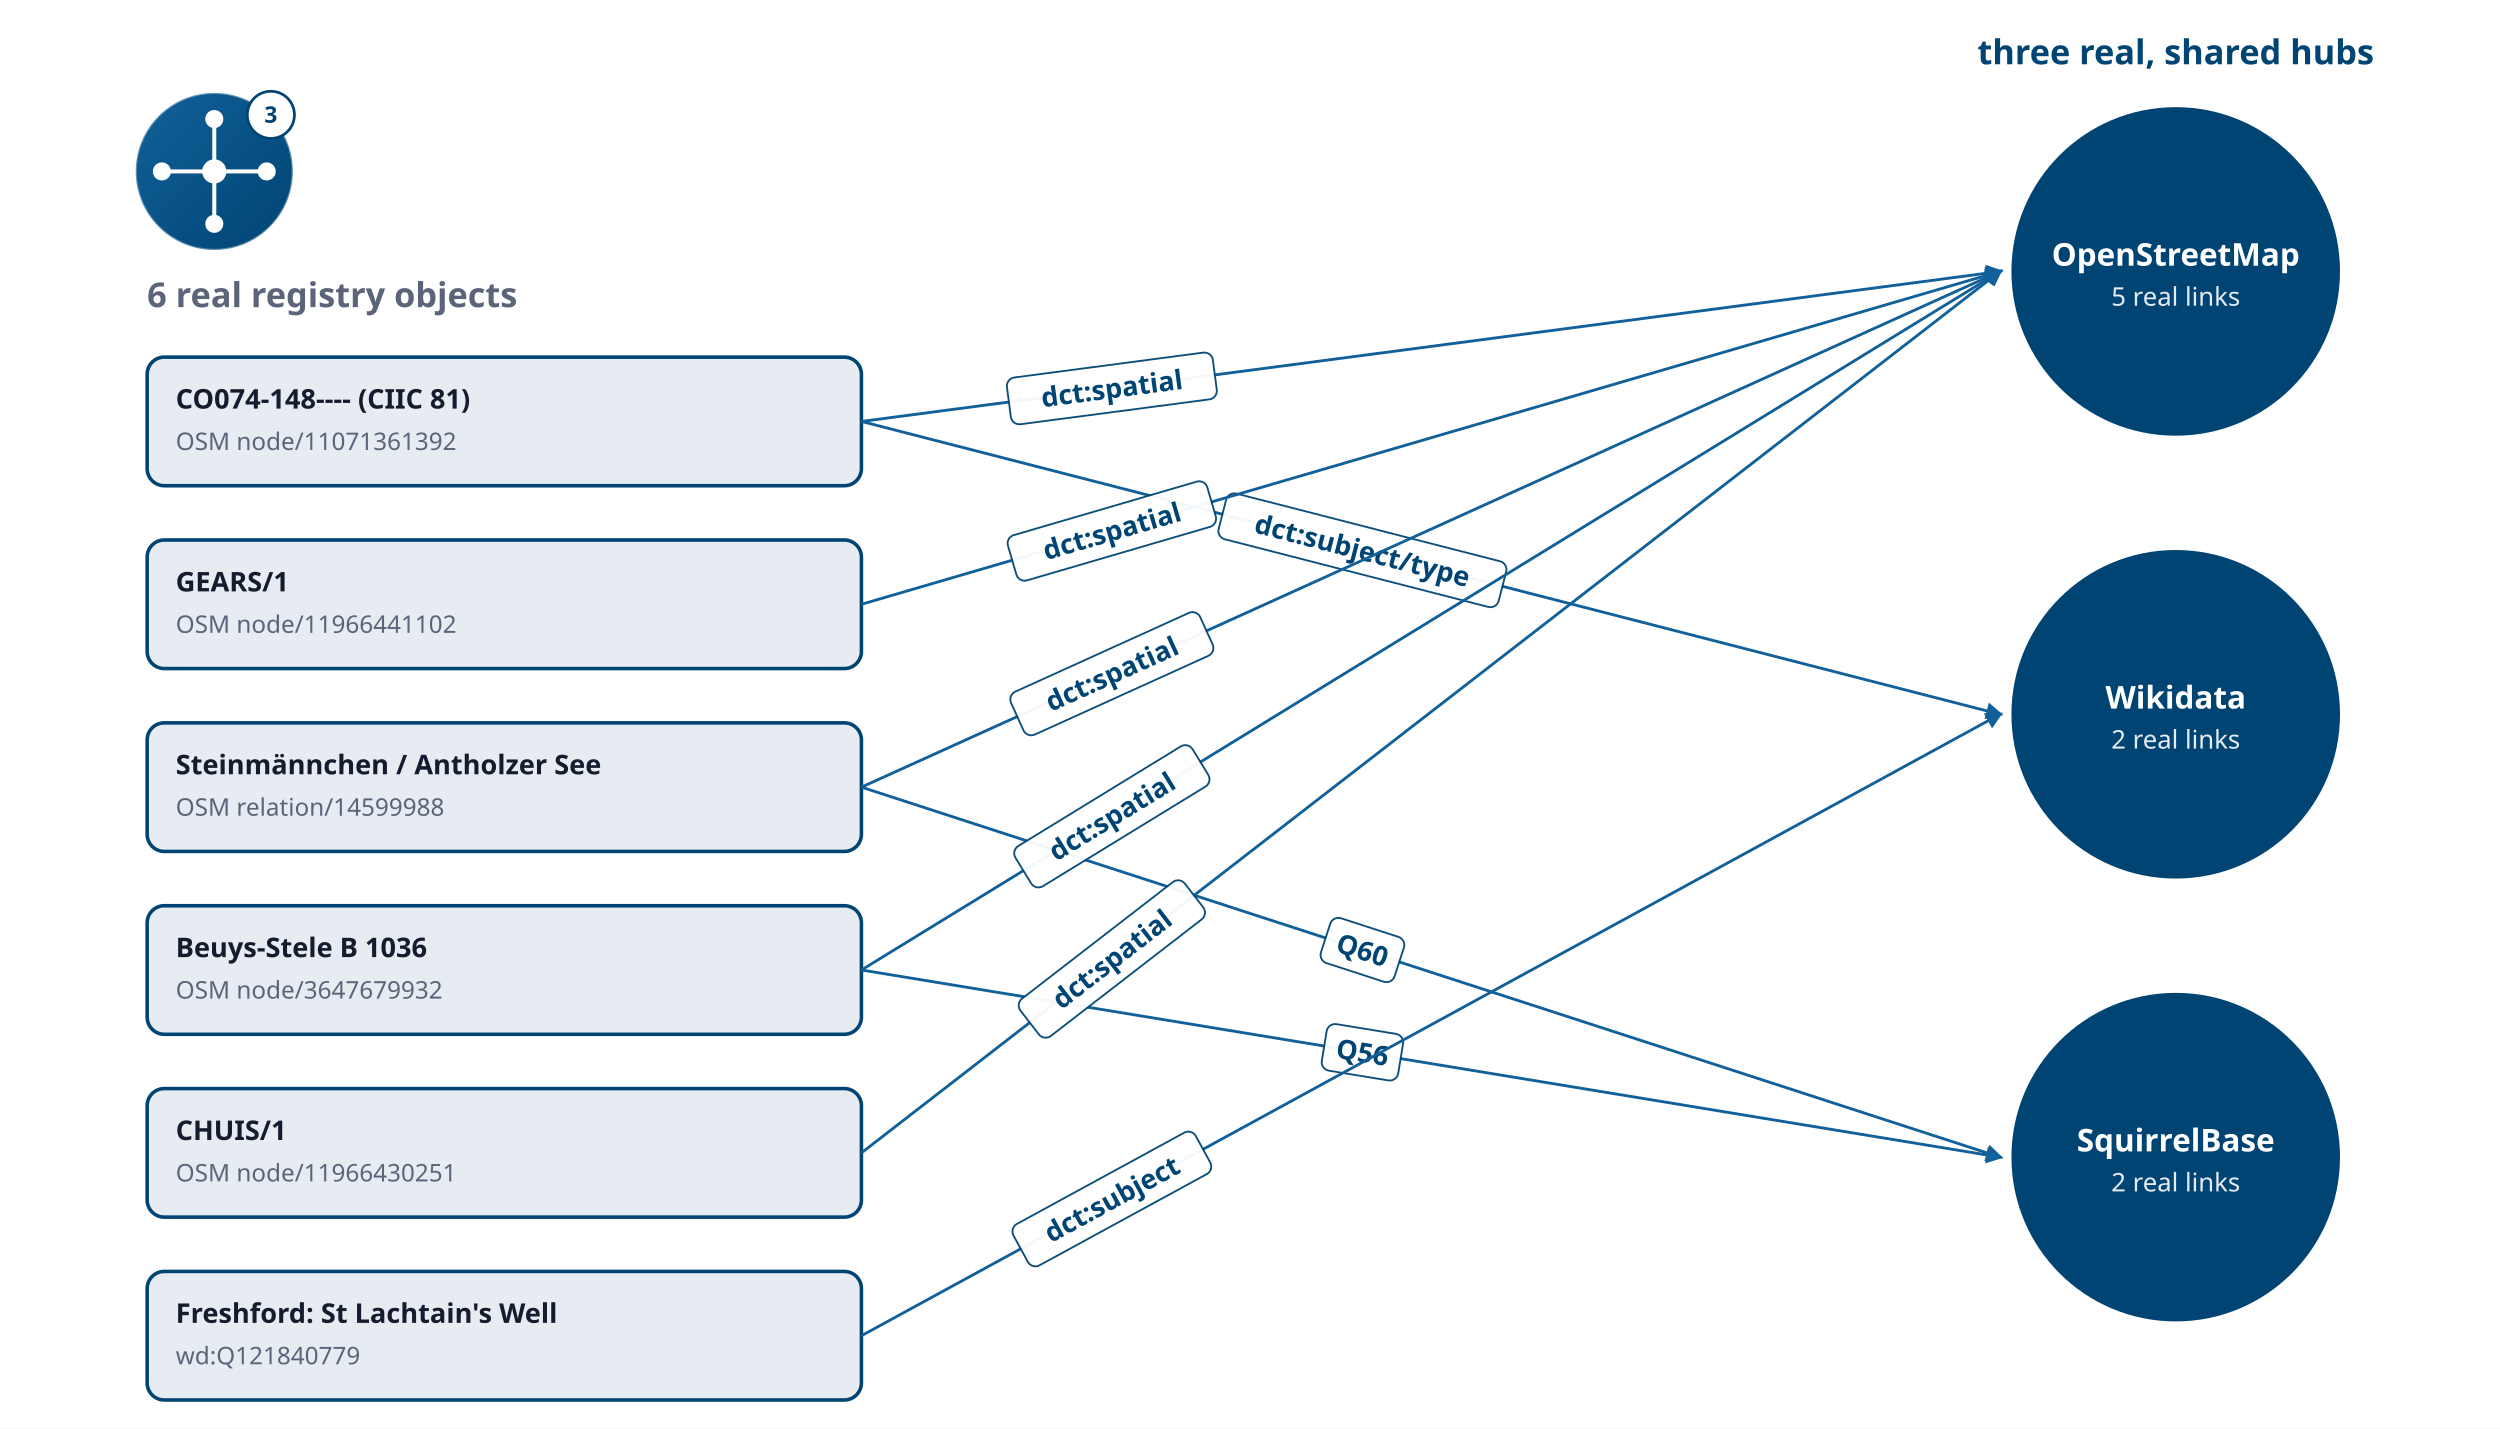
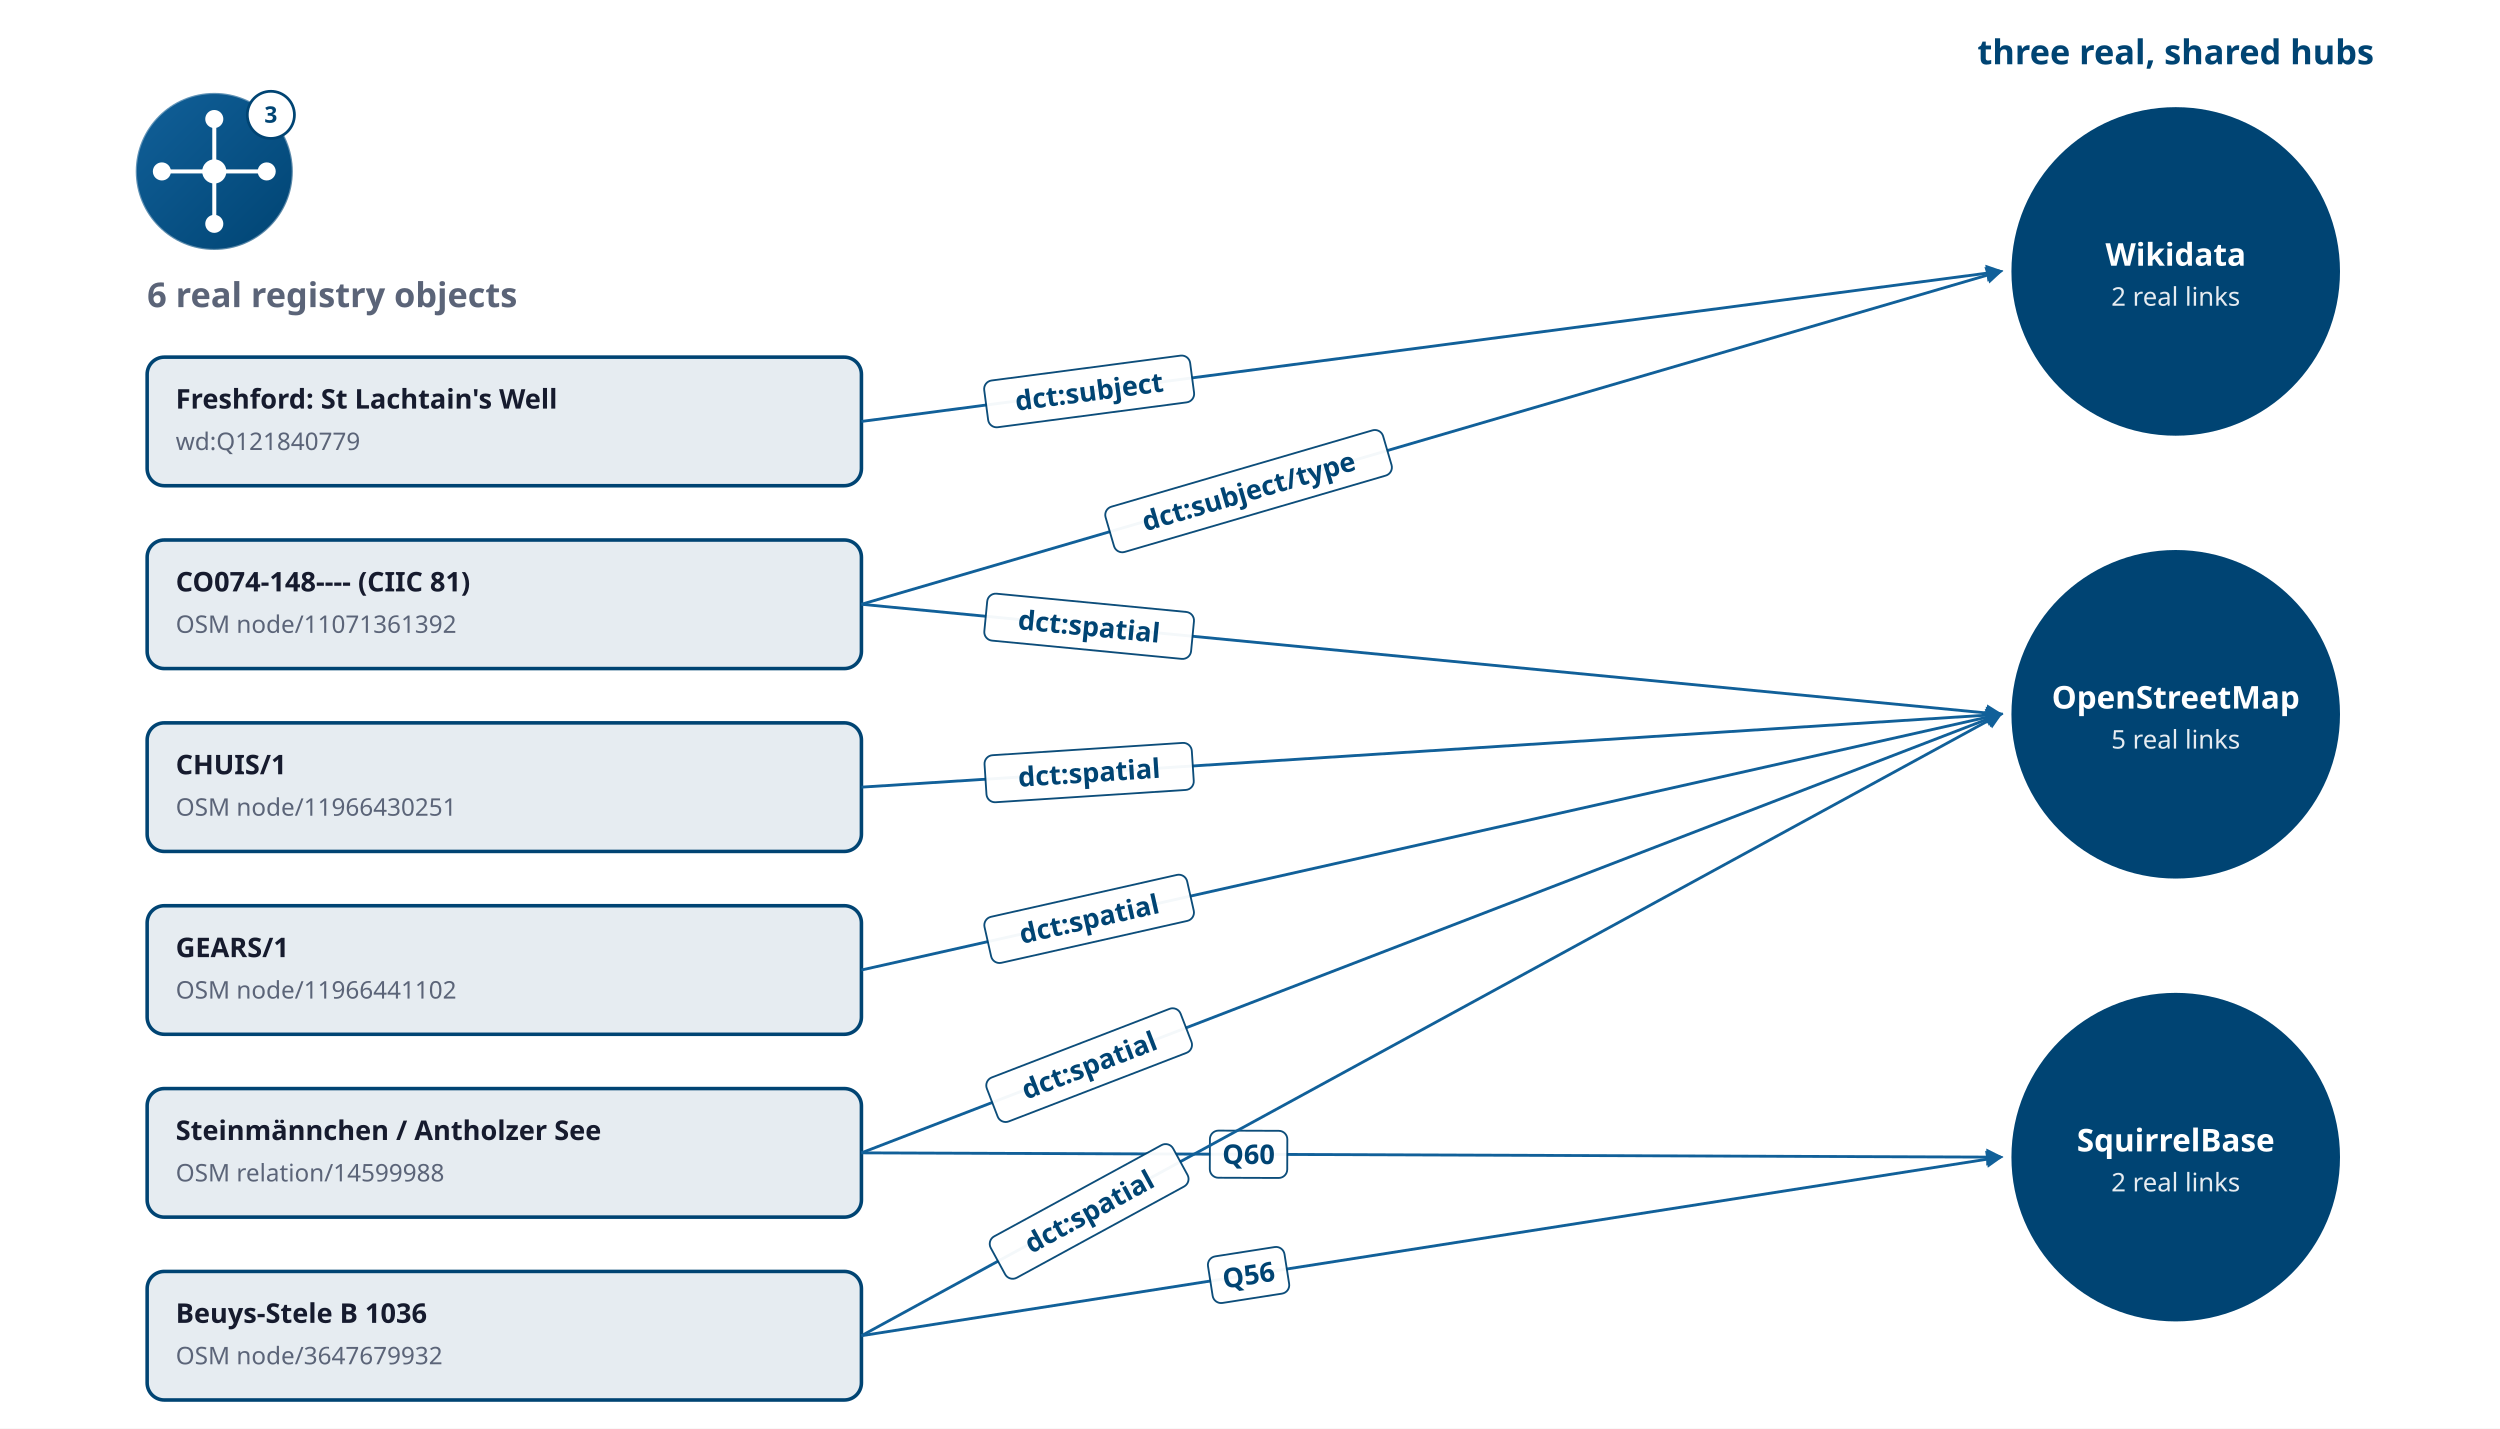
<svg xmlns="http://www.w3.org/2000/svg" width="1750" height="1000" viewBox="0 0 1750 1000">
  <rect x="0" y="0" width="1750" height="1000" fill="white" />
  <style>@font-face { font-family: "Fira Sans"; src: url("../../assets/fonts/FiraSans-Regular.ttf"); font-weight: 400; } @font-face { font-family: "Fira Sans"; src: url("../../assets/fonts/FiraSans-Bold.ttf"); font-weight: 700; }</style>
  <marker id="arrow" viewBox="0 0 10 10" refX="8" refY="5" markerWidth="6" markerHeight="6" orient="auto-start-reverse">
    <path d="M0,0 L10,5 L0,10 z" fill="#116099" />
  </marker>
  <defs>
    <linearGradient id="talkPurposeGrad" x1="0" y1="0" x2="1" y2="1">
      <stop offset="0%" stop-color="#116099" />
      <stop offset="100%" stop-color="#004473" />
    </linearGradient>
  </defs>
  <g transform="translate(150,120) scale(0.55)">
    <circle cx="0" cy="0" r="100" fill="url(#talkPurposeGrad)" />
    <circle cx="0" cy="0" r="100" fill="none" stroke="#FFFFFF" stroke-width="3" opacity="0.35" />
    <line x1="0" y1="0" x2="0" y2="-66.7" stroke="#FFFFFF" stroke-width="5.1" />
    <line x1="0" y1="0" x2="66.7" y2="0" stroke="#FFFFFF" stroke-width="5.1" />
    <line x1="0" y1="0" x2="0" y2="66.7" stroke="#FFFFFF" stroke-width="5.1" />
    <line x1="0" y1="0" x2="-66.7" y2="0" stroke="#FFFFFF" stroke-width="5.1" />
    <circle cx="0" cy="-66.7" r="11.5" fill="#FFFFFF" />
    <circle cx="66.7" cy="0" r="11.5" fill="#FFFFFF" />
    <circle cx="0" cy="66.7" r="11.5" fill="#FFFFFF" />
    <circle cx="-66.7" cy="0" r="11.5" fill="#FFFFFF" />
    <circle cx="0" cy="0" r="15.4" fill="#FFFFFF" />
    <circle cx="72" cy="-72" r="30" fill="#FFFFFF" stroke="#004473" stroke-width="3.5" />
    <text x="72" y="-62" text-anchor="middle" font-family="Fira Sans" font-weight="700" font-size="29" fill="#004473">3</text>
  </g>
  <g transform="translate(23,0)">
    <text x="80" y="215" font-family="Fira Sans" font-weight="700" font-size="24" fill="#5B6478">6 real registry objects</text>
    <text x="1500" y="45" text-anchor="middle" font-family="Fira Sans" font-weight="700" font-size="24" fill="#004473">three real, shared hubs</text>
    <rect x="80" y="250" width="500" height="90" rx="12" fill="#E6ECF1" stroke="#004473" stroke-width="2.5" />
-     <text x="100" y="286" font-family="Fira Sans" font-weight="700" font-size="19" fill="#161B2E">CO074-148---- (CIIC 81)</text>
-     <text x="100" y="315" font-family="Fira Sans" font-weight="400" font-size="17" fill="#5B6478">OSM node/11071361392</text>
+     <text x="100" y="286" font-family="Fira Sans" font-weight="700" font-size="19" fill="#161B2E">Freshford: St Lachtain's Well</text>
+     <text x="100" y="315" font-family="Fira Sans" font-weight="400" font-size="17" fill="#5B6478">wd:Q121840779</text>
    <rect x="80" y="378" width="500" height="90" rx="12" fill="#E6ECF1" stroke="#004473" stroke-width="2.5" />
-     <text x="100" y="414" font-family="Fira Sans" font-weight="700" font-size="19" fill="#161B2E">GEARS/1</text>
-     <text x="100" y="443" font-family="Fira Sans" font-weight="400" font-size="17" fill="#5B6478">OSM node/11966441102</text>
+     <text x="100" y="414" font-family="Fira Sans" font-weight="700" font-size="19" fill="#161B2E">CO074-148---- (CIIC 81)</text>
+     <text x="100" y="443" font-family="Fira Sans" font-weight="400" font-size="17" fill="#5B6478">OSM node/11071361392</text>
    <rect x="80" y="506" width="500" height="90" rx="12" fill="#E6ECF1" stroke="#004473" stroke-width="2.5" />
-     <text x="100" y="542" font-family="Fira Sans" font-weight="700" font-size="19" fill="#161B2E">Steinmännchen / Antholzer See</text>
-     <text x="100" y="571" font-family="Fira Sans" font-weight="400" font-size="17" fill="#5B6478">OSM relation/14599988</text>
+     <text x="100" y="542" font-family="Fira Sans" font-weight="700" font-size="19" fill="#161B2E">CHUIS/1</text>
+     <text x="100" y="571" font-family="Fira Sans" font-weight="400" font-size="17" fill="#5B6478">OSM node/11966430251</text>
    <rect x="80" y="634" width="500" height="90" rx="12" fill="#E6ECF1" stroke="#004473" stroke-width="2.5" />
-     <text x="100" y="670" font-family="Fira Sans" font-weight="700" font-size="19" fill="#161B2E">Beuys-Stele B 1036</text>
-     <text x="100" y="699" font-family="Fira Sans" font-weight="400" font-size="17" fill="#5B6478">OSM node/3647679932</text>
+     <text x="100" y="670" font-family="Fira Sans" font-weight="700" font-size="19" fill="#161B2E">GEARS/1</text>
+     <text x="100" y="699" font-family="Fira Sans" font-weight="400" font-size="17" fill="#5B6478">OSM node/11966441102</text>
    <rect x="80" y="762" width="500" height="90" rx="12" fill="#E6ECF1" stroke="#004473" stroke-width="2.5" />
-     <text x="100" y="798" font-family="Fira Sans" font-weight="700" font-size="19" fill="#161B2E">CHUIS/1</text>
-     <text x="100" y="827" font-family="Fira Sans" font-weight="400" font-size="17" fill="#5B6478">OSM node/11966430251</text>
+     <text x="100" y="798" font-family="Fira Sans" font-weight="700" font-size="19" fill="#161B2E">Steinmännchen / Antholzer See</text>
+     <text x="100" y="827" font-family="Fira Sans" font-weight="400" font-size="17" fill="#5B6478">OSM relation/14599988</text>
    <rect x="80" y="890" width="500" height="90" rx="12" fill="#E6ECF1" stroke="#004473" stroke-width="2.5" />
-     <text x="100" y="926" font-family="Fira Sans" font-weight="700" font-size="19" fill="#161B2E">Freshford: St Lachtain's Well</text>
-     <text x="100" y="955" font-family="Fira Sans" font-weight="400" font-size="17" fill="#5B6478">wd:Q121840779</text>
+     <text x="100" y="926" font-family="Fira Sans" font-weight="700" font-size="19" fill="#161B2E">Beuys-Stele B 1036</text>
+     <text x="100" y="955" font-family="Fira Sans" font-weight="400" font-size="17" fill="#5B6478">OSM node/3647679932</text>
    <line x1="580" y1="295.0" x2="1377" y2="190" stroke="#116099" stroke-width="2" marker-end="url(#arrow)" />
-     <g transform="translate(755.3,271.9) rotate(-7.5)">
+     <g transform="translate(739.4,274.0) rotate(-7.5)">
+       <rect x="-72.7" y="-16.5" width="145.4" height="33.0" rx="6" fill="white" stroke="#004473" stroke-width="1.3" opacity="0.95" />
+       <text x="0" y="6.8" text-anchor="middle" font-family="Fira Sans" font-weight="700" font-size="19" fill="#004473">dct:subject</text>
+     </g>
+     <line x1="580" y1="423.0" x2="1377" y2="500" stroke="#116099" stroke-width="2" marker-end="url(#arrow)" />
+     <g transform="translate(739.4,438.4) rotate(5.5)">
      <rect x="-72.7" y="-16.5" width="145.4" height="33.0" rx="6" fill="white" stroke="#004473" stroke-width="1.3" opacity="0.95" />
      <text x="0" y="6.8" text-anchor="middle" font-family="Fira Sans" font-weight="700" font-size="19" fill="#004473">dct:spatial</text>
    </g>
-     <line x1="580" y1="295.0" x2="1377" y2="500" stroke="#116099" stroke-width="2" marker-end="url(#arrow)" />
-     <g transform="translate(930.7,385.2) rotate(14.4)">
+     <line x1="580" y1="423.0" x2="1377" y2="190" stroke="#116099" stroke-width="2" marker-end="url(#arrow)" />
+     <g transform="translate(851.0,343.8) rotate(-16.3)">
      <rect x="-101.2" y="-16.5" width="202.4" height="33.0" rx="6" fill="white" stroke="#004473" stroke-width="1.3" opacity="0.95" />
      <text x="0" y="6.8" text-anchor="middle" font-family="Fira Sans" font-weight="700" font-size="19" fill="#004473">dct:subject/type</text>
    </g>
-     <line x1="580" y1="423.0" x2="1377" y2="190" stroke="#116099" stroke-width="2" marker-end="url(#arrow)" />
-     <g transform="translate(755.3,371.7) rotate(-16.3)">
+     <line x1="580" y1="551.0" x2="1377" y2="500" stroke="#116099" stroke-width="2" marker-end="url(#arrow)" />
+     <g transform="translate(739.4,540.8) rotate(-3.7)">
      <rect x="-72.7" y="-16.5" width="145.4" height="33.0" rx="6" fill="white" stroke="#004473" stroke-width="1.3" opacity="0.95" />
      <text x="0" y="6.8" text-anchor="middle" font-family="Fira Sans" font-weight="700" font-size="19" fill="#004473">dct:spatial</text>
    </g>
-     <line x1="580" y1="551.0" x2="1377" y2="190" stroke="#116099" stroke-width="2" marker-end="url(#arrow)" />
-     <g transform="translate(755.3,471.6) rotate(-24.4)">
+     <line x1="580" y1="679.0" x2="1377" y2="500" stroke="#116099" stroke-width="2" marker-end="url(#arrow)" />
+     <g transform="translate(739.4,643.2) rotate(-12.7)">
      <rect x="-72.7" y="-16.5" width="145.4" height="33.0" rx="6" fill="white" stroke="#004473" stroke-width="1.3" opacity="0.95" />
      <text x="0" y="6.8" text-anchor="middle" font-family="Fira Sans" font-weight="700" font-size="19" fill="#004473">dct:spatial</text>
    </g>
-     <line x1="580" y1="551.0" x2="1377" y2="810" stroke="#116099" stroke-width="2" marker-end="url(#arrow)" />
-     <g transform="translate(930.7,665.0) rotate(18.0)">
+     <line x1="580" y1="807.0" x2="1377" y2="500" stroke="#116099" stroke-width="2" marker-end="url(#arrow)" />
+     <g transform="translate(739.4,745.6) rotate(-21.1)">
+       <rect x="-72.7" y="-16.5" width="145.4" height="33.0" rx="6" fill="white" stroke="#004473" stroke-width="1.3" opacity="0.95" />
+       <text x="0" y="6.8" text-anchor="middle" font-family="Fira Sans" font-weight="700" font-size="19" fill="#004473">dct:spatial</text>
+     </g>
+     <line x1="580" y1="807.0" x2="1377" y2="810" stroke="#116099" stroke-width="2" marker-end="url(#arrow)" />
+     <g transform="translate(851.0,808.0) rotate(0.2)">
      <rect x="-27.1" y="-16.5" width="54.2" height="33.0" rx="6" fill="white" stroke="#004473" stroke-width="1.3" opacity="0.95" />
      <text x="0" y="6.8" text-anchor="middle" font-family="Fira Sans" font-weight="700" font-size="19" fill="#004473">Q60</text>
    </g>
-     <line x1="580" y1="679.0" x2="1377" y2="190" stroke="#116099" stroke-width="2" marker-end="url(#arrow)" />
-     <g transform="translate(755.3,571.4) rotate(-31.5)">
+     <line x1="580" y1="935.0" x2="1377" y2="500" stroke="#116099" stroke-width="2" marker-end="url(#arrow)" />
+     <g transform="translate(739.4,848.0) rotate(-28.6)">
      <rect x="-72.7" y="-16.5" width="145.4" height="33.0" rx="6" fill="white" stroke="#004473" stroke-width="1.3" opacity="0.95" />
      <text x="0" y="6.8" text-anchor="middle" font-family="Fira Sans" font-weight="700" font-size="19" fill="#004473">dct:spatial</text>
    </g>
-     <line x1="580" y1="679.0" x2="1377" y2="810" stroke="#116099" stroke-width="2" marker-end="url(#arrow)" />
-     <g transform="translate(930.7,736.6) rotate(9.3)">
+     <line x1="580" y1="935.0" x2="1377" y2="810" stroke="#116099" stroke-width="2" marker-end="url(#arrow)" />
+     <g transform="translate(851.0,892.5) rotate(-8.9)">
      <rect x="-27.1" y="-16.5" width="54.2" height="33.0" rx="6" fill="white" stroke="#004473" stroke-width="1.3" opacity="0.95" />
      <text x="0" y="6.8" text-anchor="middle" font-family="Fira Sans" font-weight="700" font-size="19" fill="#004473">Q56</text>
    </g>
-     <line x1="580" y1="807.0" x2="1377" y2="190" stroke="#116099" stroke-width="2" marker-end="url(#arrow)" />
-     <g transform="translate(755.3,671.3) rotate(-37.7)">
-       <rect x="-72.7" y="-16.5" width="145.4" height="33.0" rx="6" fill="white" stroke="#004473" stroke-width="1.3" opacity="0.95" />
-       <text x="0" y="6.8" text-anchor="middle" font-family="Fira Sans" font-weight="700" font-size="19" fill="#004473">dct:spatial</text>
-     </g>
-     <line x1="580" y1="935.0" x2="1377" y2="500" stroke="#116099" stroke-width="2" marker-end="url(#arrow)" />
-     <g transform="translate(755.3,839.3) rotate(-28.6)">
-       <rect x="-72.7" y="-16.5" width="145.4" height="33.0" rx="6" fill="white" stroke="#004473" stroke-width="1.3" opacity="0.95" />
-       <text x="0" y="6.8" text-anchor="middle" font-family="Fira Sans" font-weight="700" font-size="19" fill="#004473">dct:subject</text>
-     </g>
    <circle cx="1500" cy="190" r="115" fill="#004473" />
-     <text x="1500" y="186" text-anchor="middle" font-family="Fira Sans" font-weight="700" font-size="22" fill="white">OpenStreetMap</text>
-     <text x="1500" y="214" text-anchor="middle" font-family="Fira Sans" font-weight="400" font-size="18" fill="#E6ECF1">5 real links</text>
+     <text x="1500" y="186" text-anchor="middle" font-family="Fira Sans" font-weight="700" font-size="22" fill="white">Wikidata</text>
+     <text x="1500" y="214" text-anchor="middle" font-family="Fira Sans" font-weight="400" font-size="18" fill="#E6ECF1">2 real links</text>
    <circle cx="1500" cy="500" r="115" fill="#004473" />
-     <text x="1500" y="496" text-anchor="middle" font-family="Fira Sans" font-weight="700" font-size="22" fill="white">Wikidata</text>
-     <text x="1500" y="524" text-anchor="middle" font-family="Fira Sans" font-weight="400" font-size="18" fill="#E6ECF1">2 real links</text>
+     <text x="1500" y="496" text-anchor="middle" font-family="Fira Sans" font-weight="700" font-size="22" fill="white">OpenStreetMap</text>
+     <text x="1500" y="524" text-anchor="middle" font-family="Fira Sans" font-weight="400" font-size="18" fill="#E6ECF1">5 real links</text>
    <circle cx="1500" cy="810" r="115" fill="#004473" />
    <text x="1500" y="806" text-anchor="middle" font-family="Fira Sans" font-weight="700" font-size="22" fill="white">SquirrelBase</text>
    <text x="1500" y="834" text-anchor="middle" font-family="Fira Sans" font-weight="400" font-size="18" fill="#E6ECF1">2 real links</text>
  </g>
</svg>
